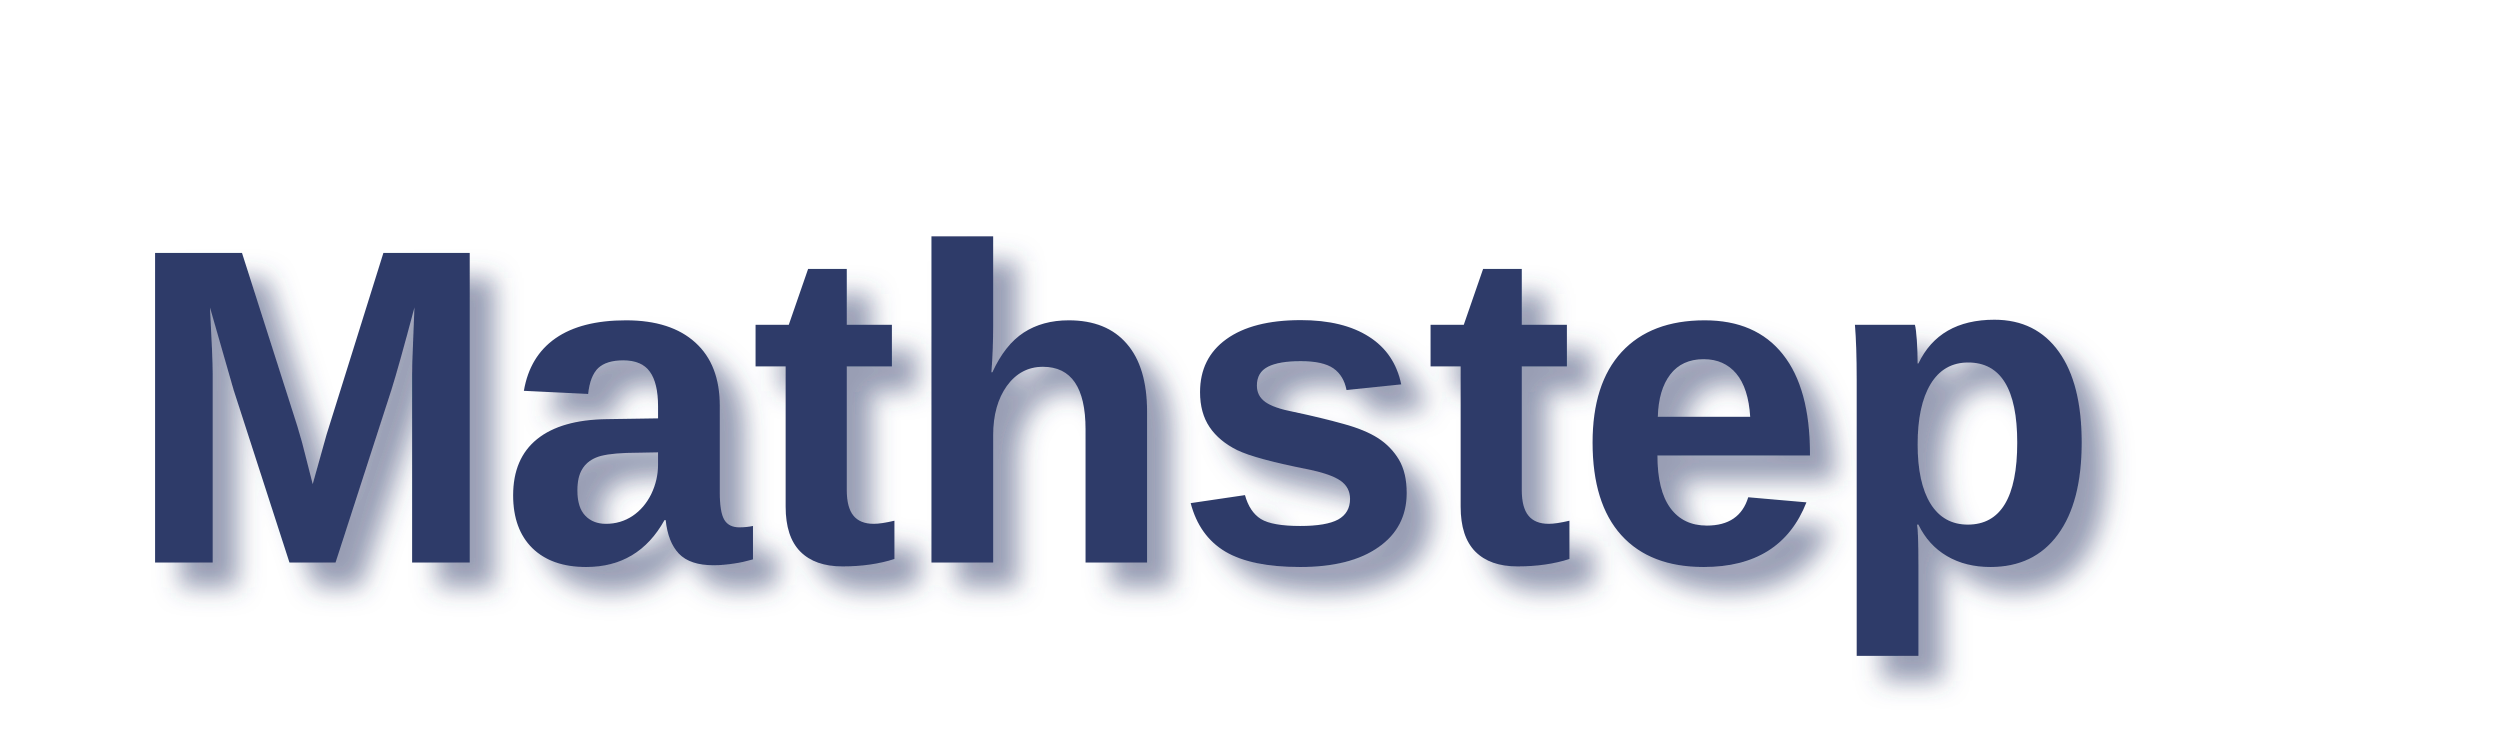
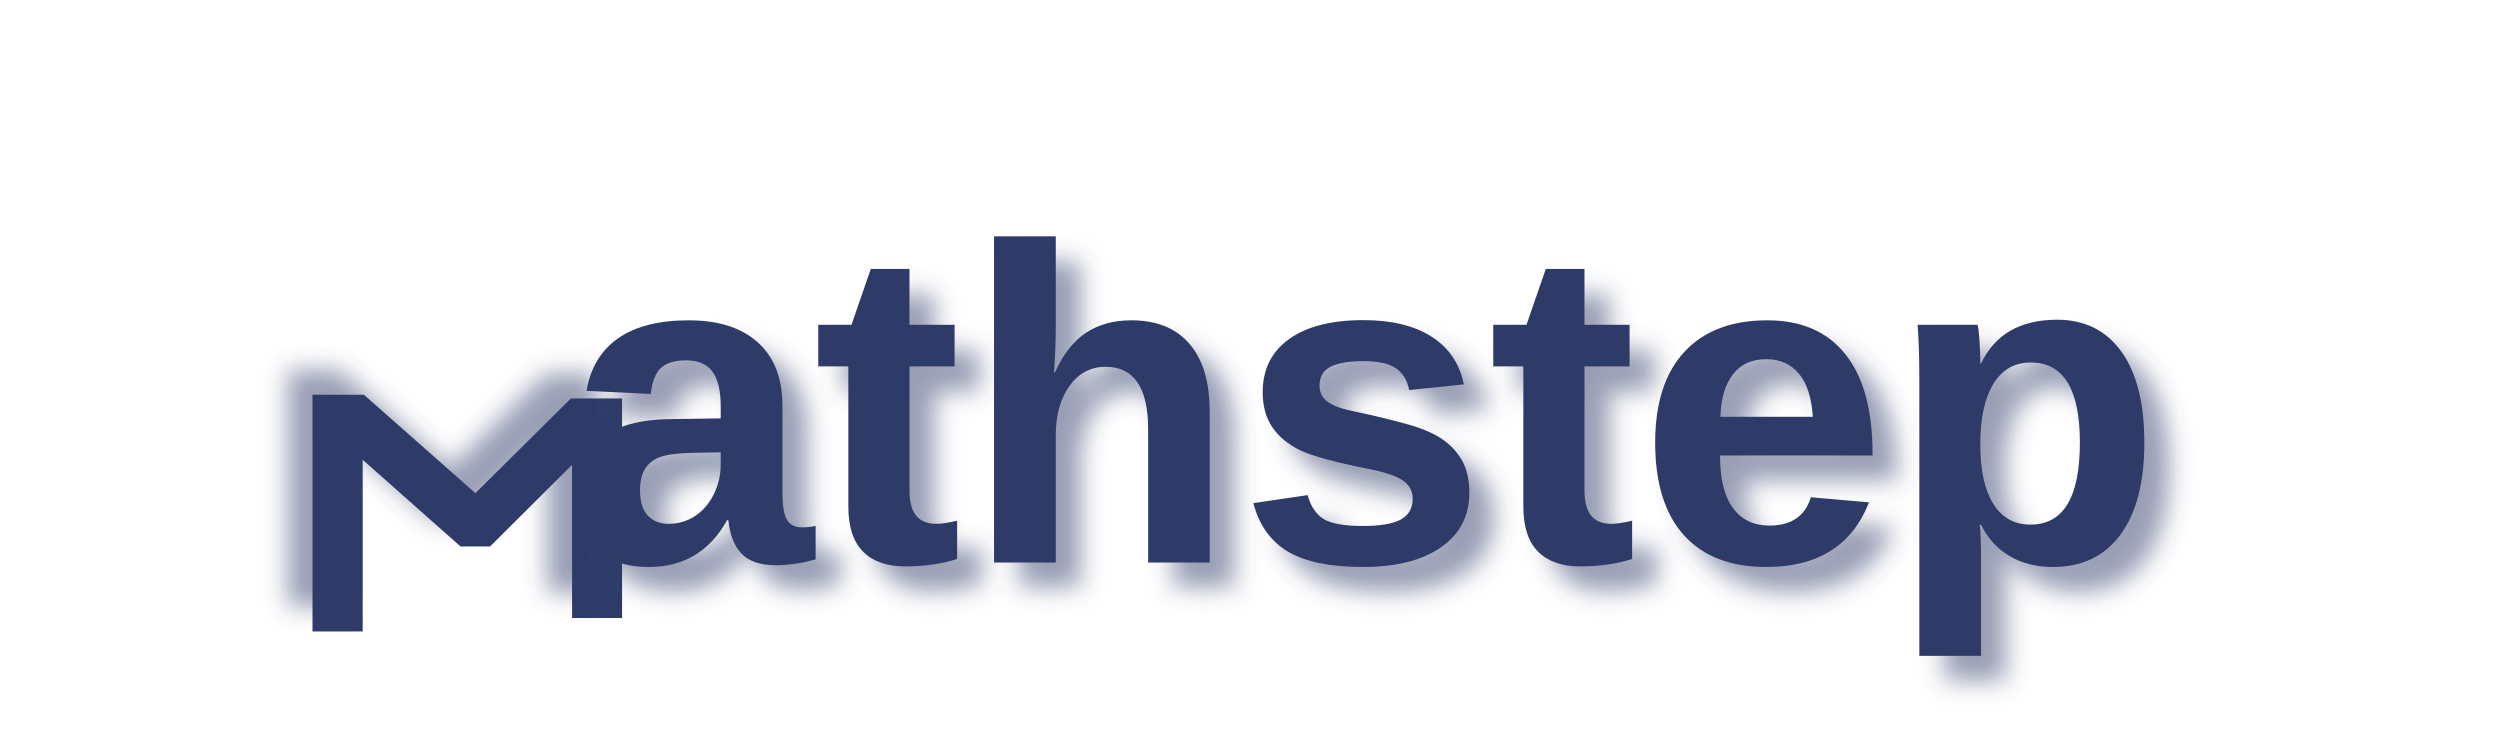
<svg xmlns="http://www.w3.org/2000/svg" width="200" height="60" viewBox="0 0 200 60">
  <defs>
    <filter id="dropshadow" x="-20%" y="-20%" width="140%" height="140%">
      <feGaussianBlur in="SourceGraphic" stdDeviation="1" />
      <feOffset dx="2" dy="2" result="offset" />
      <feFlood flood-color="#cccccc" flood-opacity="0.5" />
      <feComposite in="offset" operator="in" />
      <feMerge>
        <feMergeNode />
        <feMergeNode in="SourceGraphic" />
      </feMerge>
    </filter>
+     <filter id="sigma-shadow" x="-20%" y="-20%" width="140%" height="140%">
+       <feGaussianBlur in="SourceGraphic" stdDeviation="1" />
+       <feOffset dx="-2" dy="2" result="offset" />
+       <feFlood flood-color="#cccccc" flood-opacity="0.5" />
+       <feComposite in="offset" operator="in" />
+       <feMerge>
+         <feMergeNode />
+         <feMergeNode in="SourceGraphic" />
+       </feMerge>
+     </filter>
  </defs>
-   <text x="10" y="45" font-family="Arial, sans-serif" font-size="36" font-weight="bold" fill="#2f3b69" filter="url(#dropshadow)">
-     Mathstep
+   <g transform="translate(25, 30) rotate(90)">
+     <text x="0" y="0" font-family="Arial, sans-serif" font-size="36" font-weight="bold" fill="#2f3b69" filter="url(#sigma-shadow)">
+       Σ
+     </text>
+   </g>
+   <text x="45" y="45" font-family="Arial, sans-serif" font-size="36" font-weight="bold" fill="#2f3b69" filter="url(#dropshadow)">
+     athstep
  </text>
</svg>
